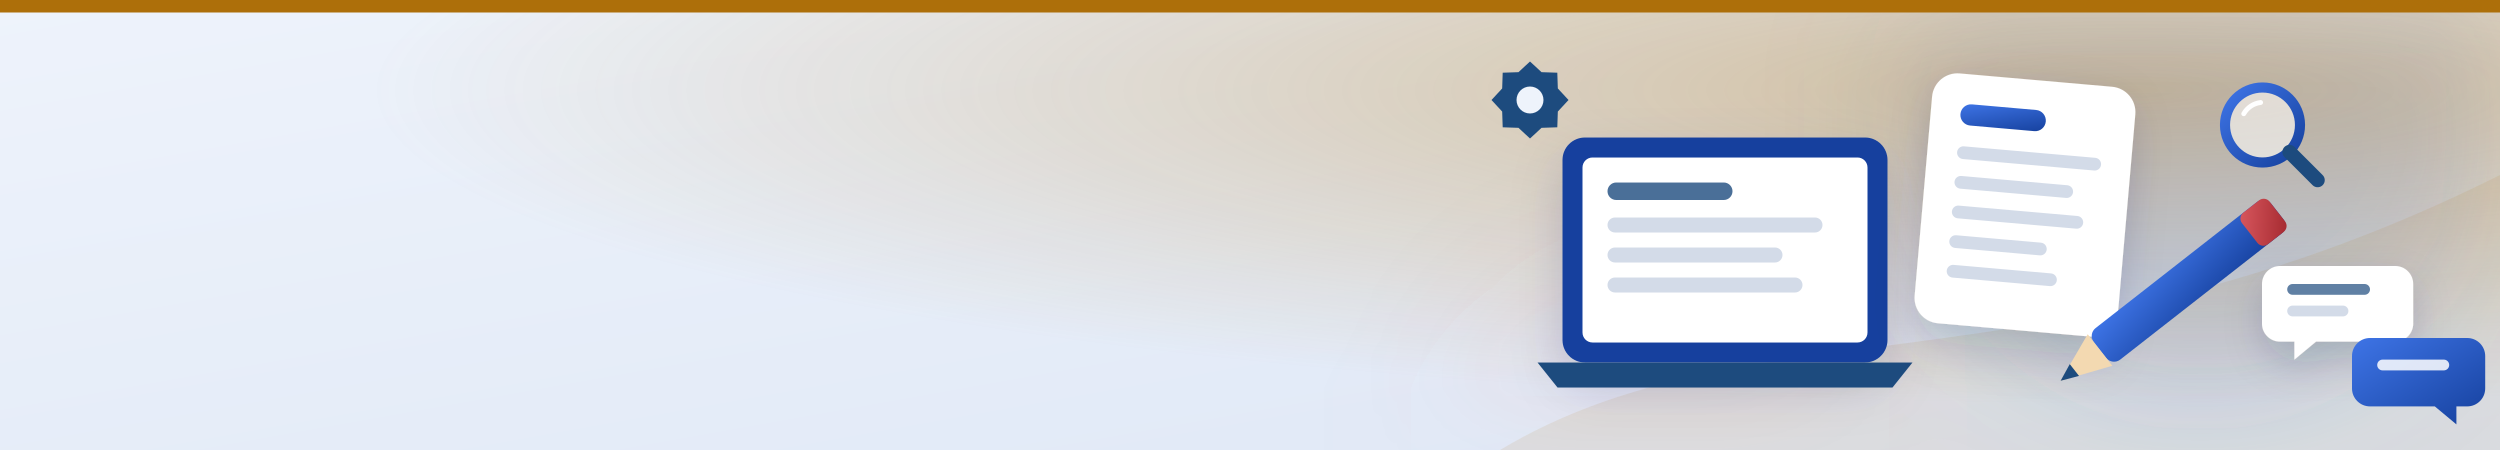
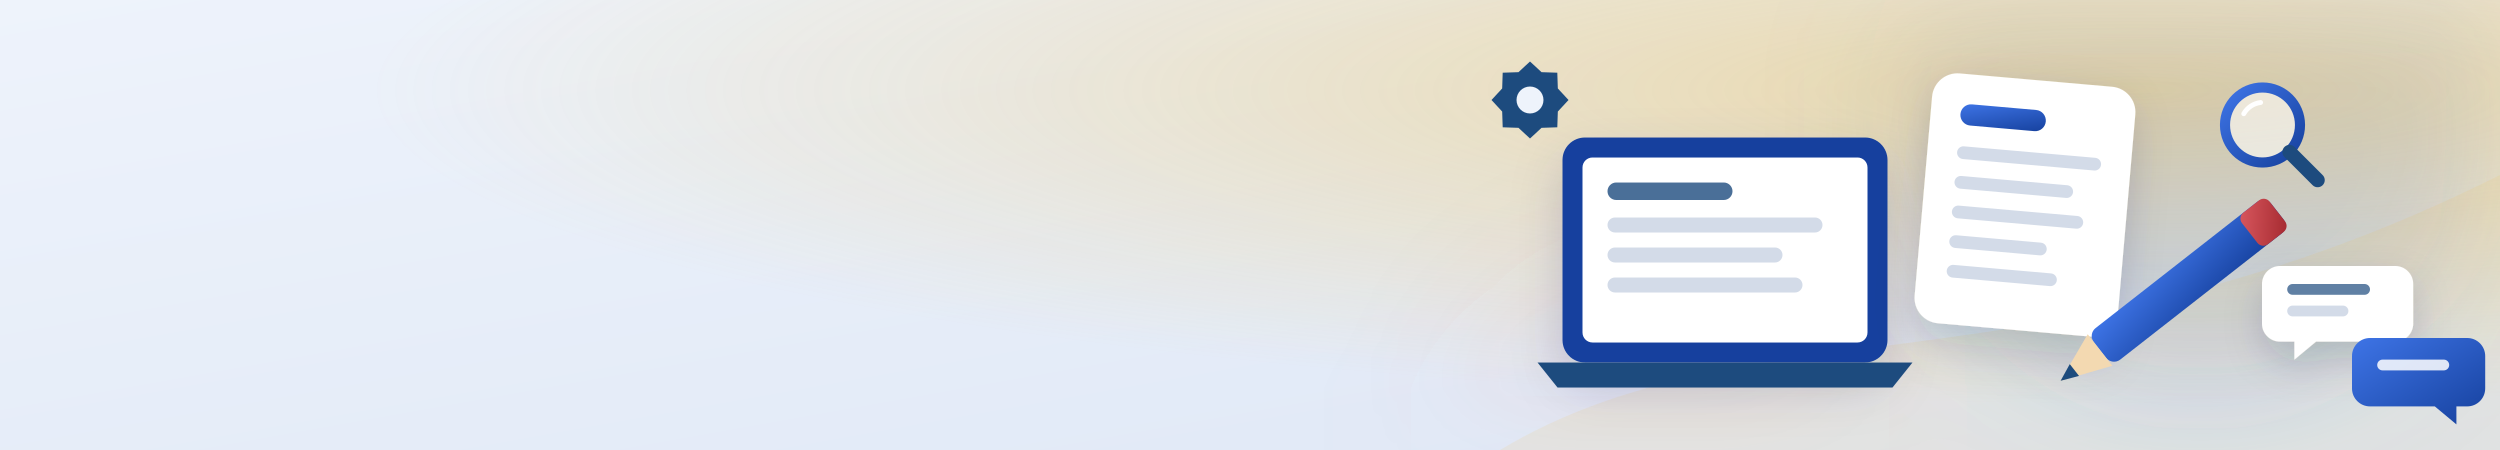
<svg xmlns="http://www.w3.org/2000/svg" viewBox="0 0 1000 180" width="1600" height="288" preserveAspectRatio="xMaxYMid slice">
  <style>.fl{animation:fl 4.5s ease-in-out infinite}@keyframes fl{0%,100%{transform:translateY(0)}50%{transform:translateY(-7px)}}@media (prefers-reduced-motion:reduce){.fl{animation:none}}</style>
  <defs>
    <linearGradient id="bgbmember" x1="0" y1="0" x2="1" y2="1">
      <stop offset="0" stop-color="#EEF3FB" />
      <stop offset="1" stop-color="#DEE7F6" />
    </linearGradient>
    <linearGradient id="abmember" x1="0" y1="0" x2="1" y2="1">
      <stop offset="0" stop-color="#3E74E6" />
      <stop offset="1" stop-color="#16419E" />
    </linearGradient>
    <linearGradient id="rbmember" x1="0" y1="0" x2="1" y2="1">
      <stop offset="0" stop-color="#D9585F" />
      <stop offset="1" stop-color="#A4292F" />
    </linearGradient>
    <radialGradient id="hlbmember" cx=".3" cy=".25" r=".7">
      <stop offset="0" stop-color="#fff" stop-opacity=".55" />
      <stop offset="1" stop-color="#fff" stop-opacity="0" />
    </radialGradient>
    <filter id="shbmember" x="-40%" y="-40%" width="180%" height="190%">
      <feDropShadow dx="0" dy="9" stdDeviation="10" flood-color="#0E2A5C" flood-opacity=".17" />
    </filter>
    <filter id="blbmember" x="-50%" y="-50%" width="200%" height="200%">
      <feGaussianBlur stdDeviation="26" />
    </filter>
  </defs>
  <rect width="1000" height="180" fill="url(#bgbmember)" />
  <g filter="url(#blbmember)" opacity=".85">
    <circle cx="880" cy="40" r="120" fill="#3E74E6" fill-opacity=".22" />
    <circle cx="660" cy="190" r="90" fill="#D9585F" fill-opacity=".08" />
  </g>
  <defs>
    <radialGradient id="rgmember" cx=".85" cy=".2" r=".7">
-       <stop offset="0" stop-color="#AD6F0A" stop-opacity=".38" />
-       <stop offset="1" stop-color="#AD6F0A" stop-opacity="0" />
+       <stop offset="0" stop-color="#F0B429" stop-opacity=".38" />
+       <stop offset="1" stop-color="#F0B429" stop-opacity="0" />
    </radialGradient>
  </defs>
  <rect width="1000" height="180" fill="url(#rgmember)" />
-   <path d="M600 180 C700 120 820 160 1000 70 V180Z" fill="#AD6F0A" fill-opacity=".10" />
-   <rect x="0" y="0" width="1000" height="5" fill="#AD6F0A" />
+   <path d="M600 180 C700 120 820 160 1000 70 V180Z" fill="#F0B429" fill-opacity=".10" />
  <g class="fl" style="animation-delay:-0.0s">
    <g transform="translate(690 100) rotate(0) scale(1.0)">
      <rect x="-65.0" y="-45.0" width="130" height="90.0" rx="9" fill="#16419E" filter="url(#shbmember)" />
      <rect x="-57.0" y="-37.0" width="114" height="74.0" rx="4" fill="#FFFFFF" />
      <rect x="-47.0" y="-27.0" width="50" height="7" rx="3.5" fill="#1D4B7E" fill-opacity="0.8" />
      <rect x="-47.0" y="-13.0" width="86" height="6" rx="3.0" fill="#D3DBE8" fill-opacity="1" />
      <rect x="-47.0" y="-1.0" width="70" height="6" rx="3.0" fill="#D3DBE8" fill-opacity="1" />
      <rect x="-47.0" y="11.0" width="78" height="6" rx="3.0" fill="#D3DBE8" fill-opacity="1" />
      <path d="M-75.0 45.0h150l-8 10h-134z" fill="#1D4B7E" />
    </g>
  </g>
  <g class="fl" style="animation-delay:-0.7s">
    <g transform="translate(810 82) rotate(5) scale(0.85)">
      <rect x="-48.0" y="-59.0" width="96" height="118" rx="12" fill="#FFFFFF" filter="url(#shbmember)" />
      <rect x="-34.0" y="-45.0" width="40.32" height="10" rx="5" fill="url(#abmember)" />
      <rect x="-34.0" y="-25.0" width="68" height="6" rx="3.0" fill="#D3DBE8" fill-opacity="1" />
      <rect x="-34.0" y="-11.0" width="56" height="6" rx="3.0" fill="#D3DBE8" fill-opacity="1" />
      <rect x="-34.0" y="3.0" width="62" height="6" rx="3.0" fill="#D3DBE8" fill-opacity="1" />
      <rect x="-34.0" y="17.0" width="46" height="6" rx="3.0" fill="#D3DBE8" fill-opacity="1" />
      <rect x="-34.0" y="31.0" width="52" height="6" rx="3.0" fill="#D3DBE8" fill-opacity="1" />
    </g>
  </g>
  <g class="fl" style="animation-delay:-1.4s">
    <g transform="translate(840 140) rotate(-38) scale(1.0)">
      <rect x="0" y="-8" width="90" height="16" rx="4" fill="url(#abmember)" />
      <rect x="76" y="-8" width="14" height="16" rx="3" fill="url(#rbmember)" />
      <path d="M0 -8l-20 8 20 8z" fill="#F3D9B1" />
      <path d="M-13 -3l-7 3 7 3z" fill="#1D4B7E" />
    </g>
  </g>
  <g class="fl" style="animation-delay:-2.1s">
    <g transform="translate(905 50) rotate(0) scale(0.5)">
      <circle r="30" fill="#fff" fill-opacity="0.55" stroke="url(#abmember)" stroke-width="8.1" />
      <path d="M21.6 21.6l22.5 22.5" stroke="#1D4B7E" stroke-width="11.4" stroke-linecap="round" />
      <path d="M-15.0 -9.0a18.0 18.0 0 0 1 13.5-9.0" stroke="#fff" stroke-width="3.9" fill="none" stroke-linecap="round" />
    </g>
  </g>
  <g class="fl" style="animation-delay:-2.8s">
    <g transform="translate(948 128) rotate(0) scale(0.72)">
      <path d="M-50 -30h64a10 10 0 0 1 10 10v22a10 10 0 0 1-10 10h-44l-12 10v-10h-8a10 10 0 0 1-10-10v-22a10 10 0 0 1 10-10z" fill="#FFFFFF" filter="url(#shbmember)" />
      <rect x="-46" y="-20" width="46" height="6" rx="3.0" fill="#1D4B7E" fill-opacity="0.7" />
      <rect x="-46" y="-8" width="34" height="6" rx="3.0" fill="#D3DBE8" fill-opacity="1" />
      <path d="M0 10h54a10 10 0 0 1 10 10v18a10 10 0 0 1-10 10h-6v10l-12-10h-36a10 10 0 0 1-10-10v-18a10 10 0 0 1 10-10z" fill="url(#abmember)" />
      <rect x="4" y="22" width="40" height="6" rx="3" fill="#fff" fill-opacity=".85" />
    </g>
  </g>
  <g class="fl" style="animation-delay:-3.5s">
    <g transform="translate(612 40) rotate(0) scale(0.7)">
      <path d="M22.0 0.0 L15.9 6.6 L15.6 15.6 L6.6 15.9 L0.0 22.0 L-6.6 15.9 L-15.6 15.6 L-15.9 6.6 L-22.0 0.0 L-15.9 -6.6 L-15.6 -15.6 L-6.6 -15.9 L-0.0 -22.0 L6.6 -15.9 L15.6 -15.6 L15.9 -6.6Z" fill="#1D4B7E" stroke-linejoin="round" />
      <circle r="7.7" fill="#EEF3FB" />
    </g>
  </g>
</svg>
